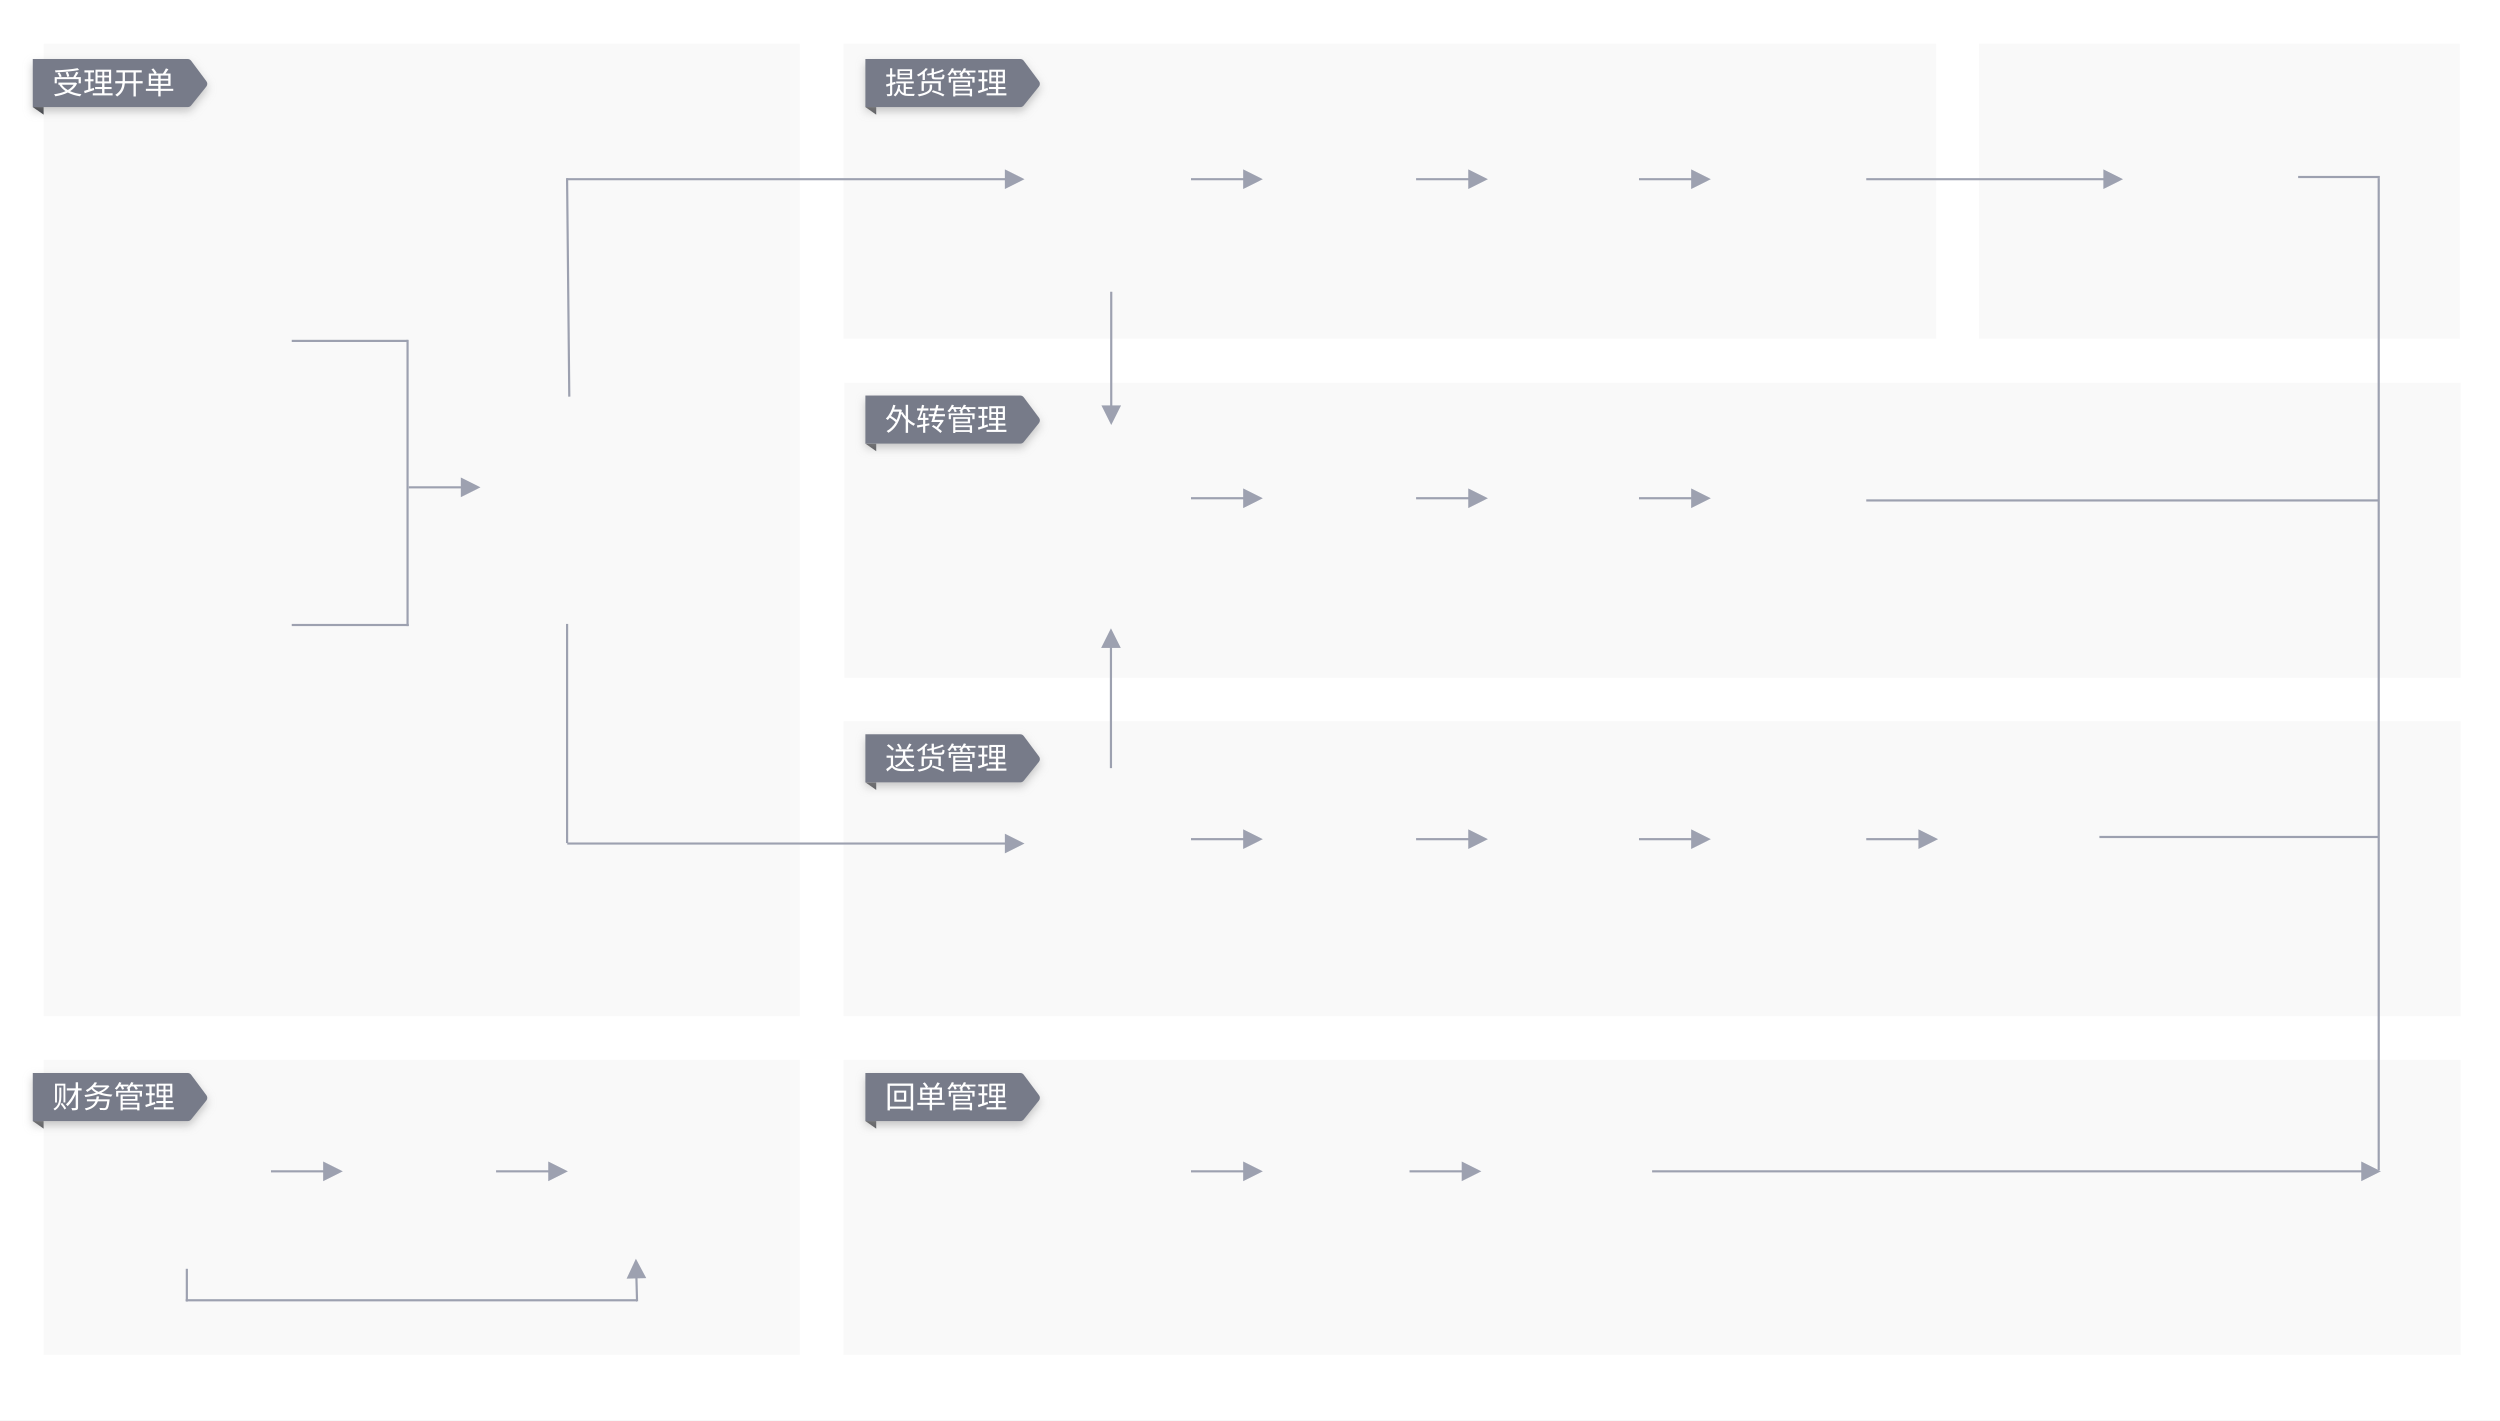
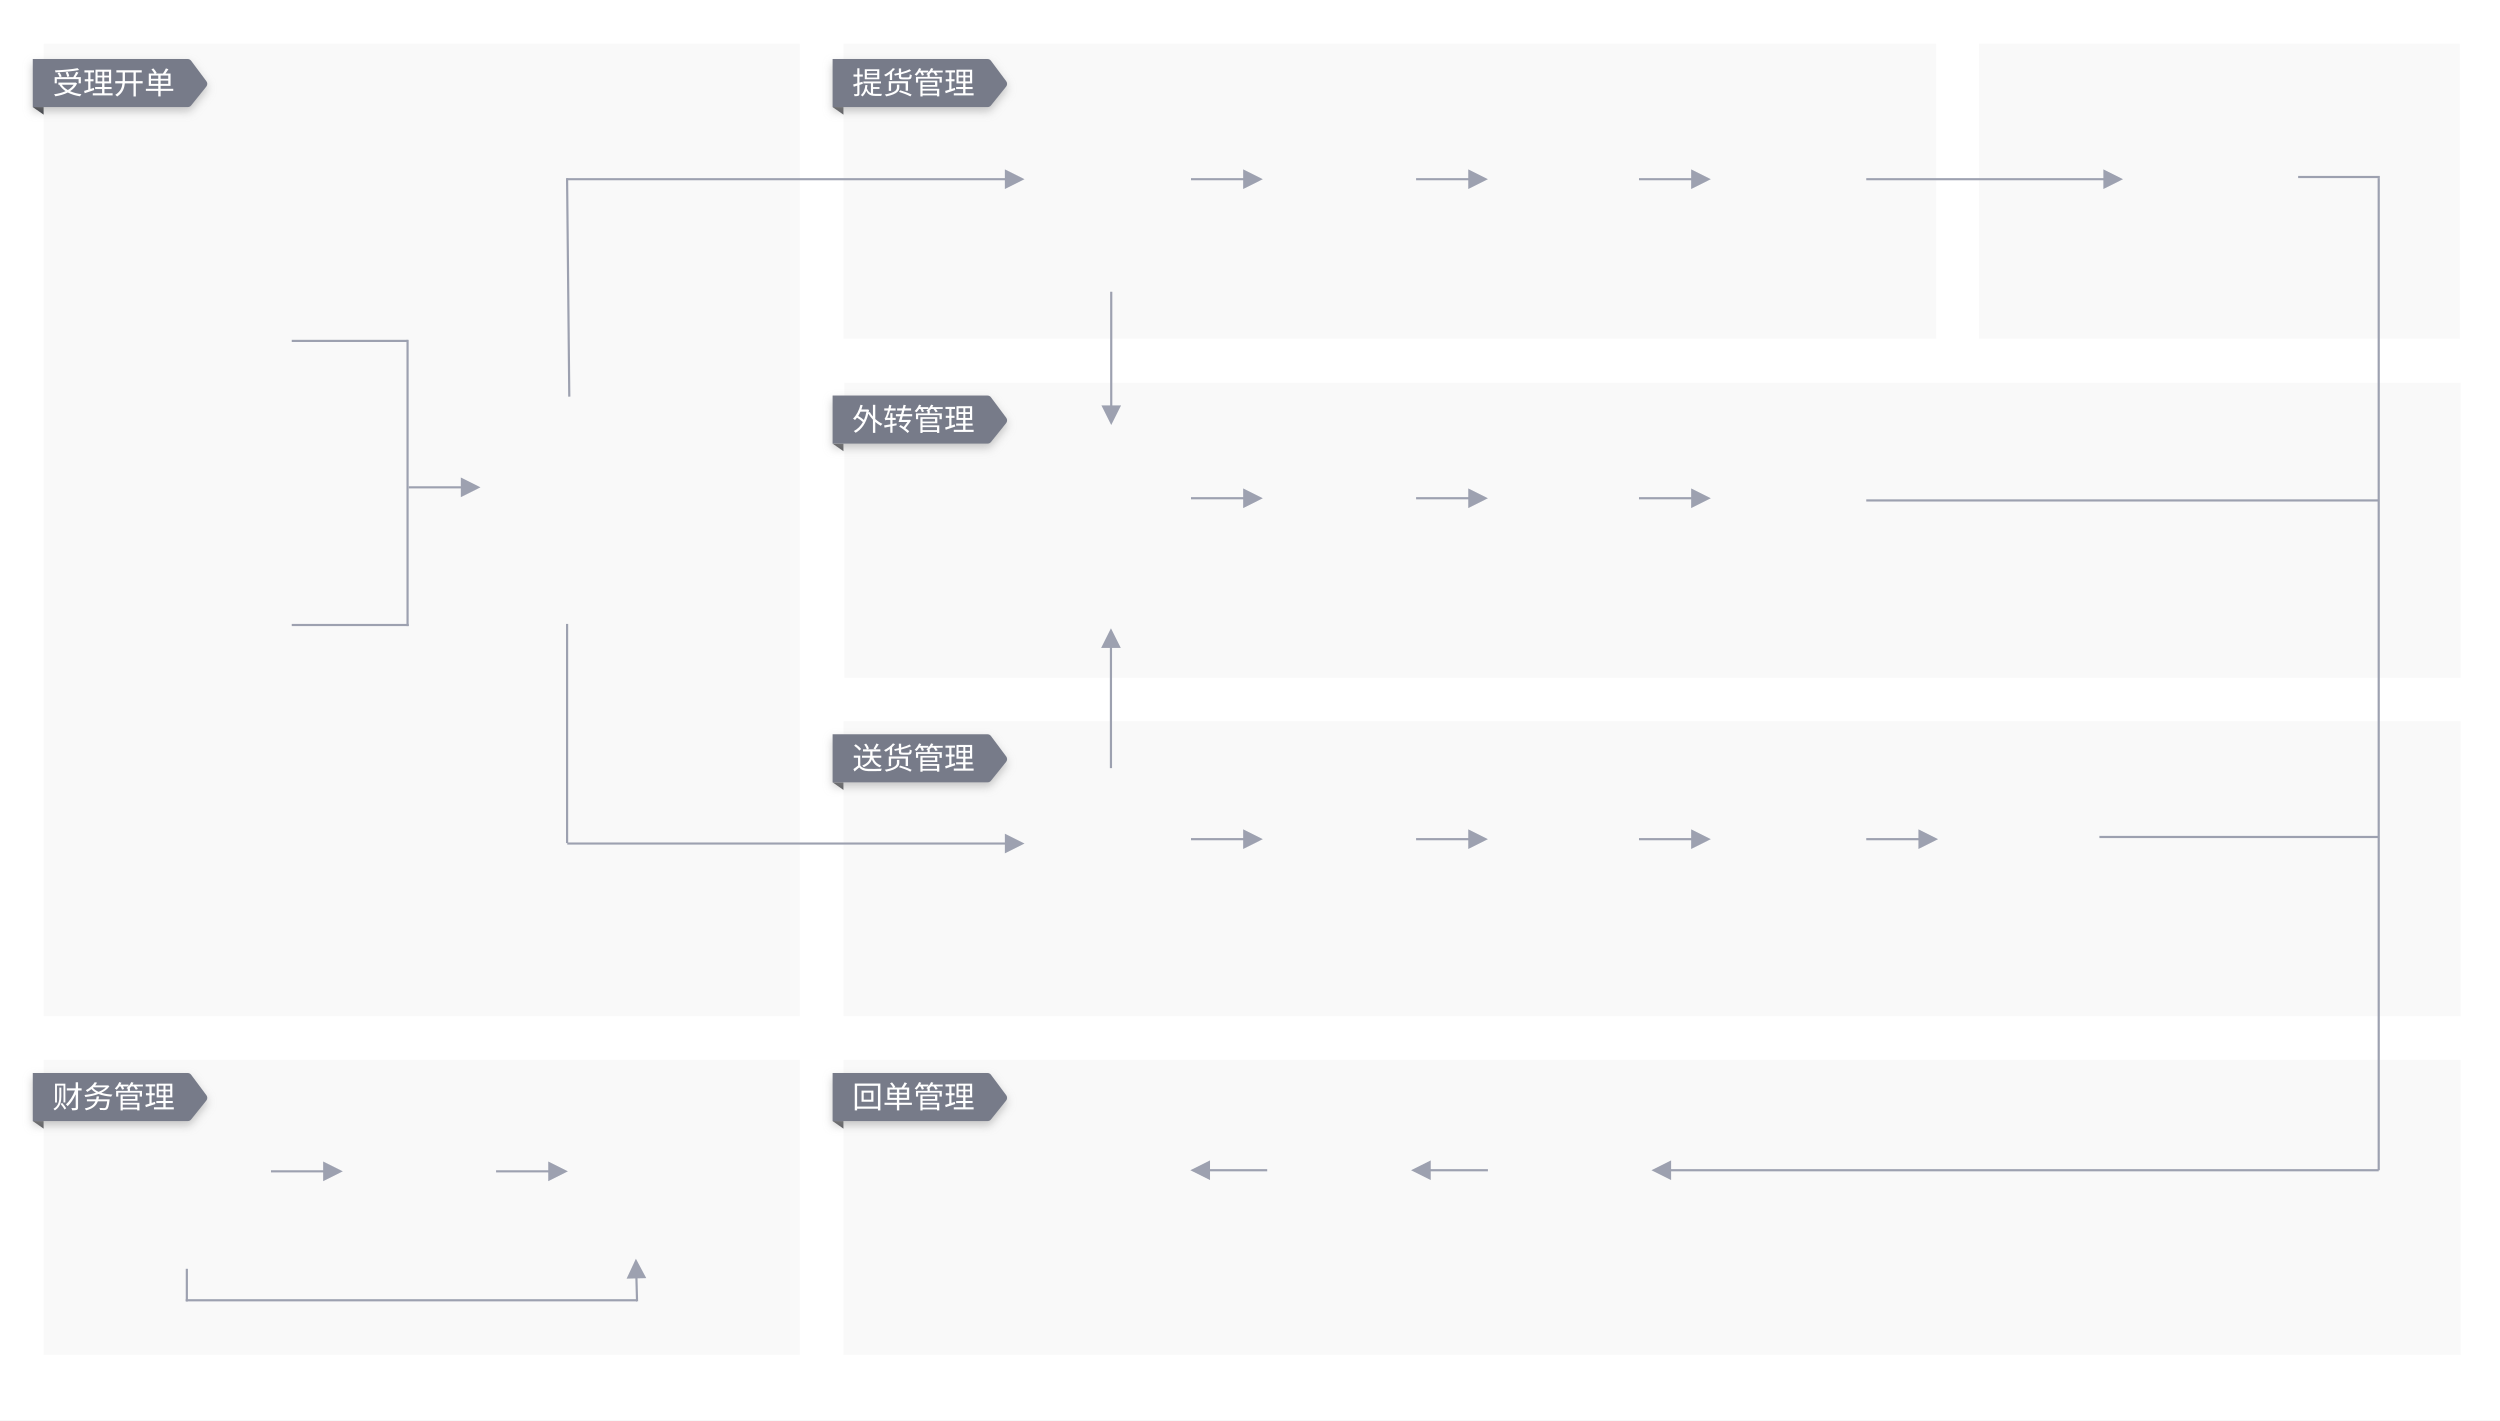
<svg xmlns="http://www.w3.org/2000/svg" xmlns:xlink="http://www.w3.org/1999/xlink" width="1144px" height="650px" viewBox="0 0 1144 650" version="1.1">
  <defs>
    <path d="M1,-1.77635684e-14 L71.862,-7.10542736e-15 C72.493,-1.17080343e-14 73.087,0.298 73.465,0.804 L80.453,10.175 C80.998,10.906 80.98,11.913 80.408,12.624 L73.465,21.254 C73.086,21.726 72.513,22 71.907,22 L1,22 L1,-1.77635684e-14 Z" id="path-1" />
    <filter x="-8.8%" y="-22.7%" width="117.7%" height="163.6%" filterUnits="objectBoundingBox" id="filter-2">
      <feOffset dx="0" dy="2" in="SourceAlpha" result="shadowOffsetOuter1" />
      <feGaussianBlur stdDeviation="2" in="shadowOffsetOuter1" result="shadowBlurOuter1" />
      <feColorMatrix values="0 0 0 0 0.57   0 0 0 0 0.57   0 0 0 0 0.57  0 0 0 0.5 0" type="matrix" in="shadowBlurOuter1" />
    </filter>
    <path d="M1,-1.95399252e-14 L71.862,-8.8817842e-15 C72.493,-1.34843911e-14 73.087,0.298 73.465,0.804 L80.453,10.175 C80.998,10.906 80.98,11.913 80.408,12.624 L73.465,21.254 C73.086,21.726 72.513,22 71.907,22 L1,22 L1,-1.95399252e-14 Z" id="path-3" />
    <filter x="-8.8%" y="-22.7%" width="117.7%" height="163.6%" filterUnits="objectBoundingBox" id="filter-4">
      <feOffset dx="0" dy="2" in="SourceAlpha" result="shadowOffsetOuter1" />
      <feGaussianBlur stdDeviation="2" in="shadowOffsetOuter1" result="shadowBlurOuter1" />
      <feColorMatrix values="0 0 0 0 0.57   0 0 0 0 0.57   0 0 0 0 0.57  0 0 0 0.5 0" type="matrix" in="shadowBlurOuter1" />
    </filter>
    <path d="M1,-1.95399252e-14 L71.862,-8.8817842e-15 C72.493,-1.34843911e-14 73.087,0.298 73.465,0.804 L80.453,10.175 C80.998,10.906 80.98,11.913 80.408,12.624 L73.465,21.254 C73.086,21.726 72.513,22 71.907,22 L1,22 L1,-1.95399252e-14 Z" id="path-5" />
    <filter x="-8.8%" y="-22.7%" width="117.7%" height="163.6%" filterUnits="objectBoundingBox" id="filter-6">
      <feOffset dx="0" dy="2" in="SourceAlpha" result="shadowOffsetOuter1" />
      <feGaussianBlur stdDeviation="2" in="shadowOffsetOuter1" result="shadowBlurOuter1" />
      <feColorMatrix values="0 0 0 0 0.57   0 0 0 0 0.57   0 0 0 0 0.57  0 0 0 0.5 0" type="matrix" in="shadowBlurOuter1" />
    </filter>
    <path d="M1,-1.95399252e-14 L71.862,-8.8817842e-15 C72.493,-1.34843911e-14 73.087,0.298 73.465,0.804 L80.453,10.175 C80.998,10.906 80.98,11.913 80.408,12.624 L73.465,21.254 C73.086,21.726 72.513,22 71.907,22 L1,22 L1,-1.95399252e-14 Z" id="path-7" />
    <filter x="-8.8%" y="-22.7%" width="117.7%" height="163.6%" filterUnits="objectBoundingBox" id="filter-8">
      <feOffset dx="0" dy="2" in="SourceAlpha" result="shadowOffsetOuter1" />
      <feGaussianBlur stdDeviation="2" in="shadowOffsetOuter1" result="shadowBlurOuter1" />
      <feColorMatrix values="0 0 0 0 0.57   0 0 0 0 0.57   0 0 0 0 0.57  0 0 0 0.5 0" type="matrix" in="shadowBlurOuter1" />
    </filter>
    <path d="M15,491 L85.862,491 C86.493,491 87.087,491.298 87.465,491.804 L94.453,501.175 C94.998,501.906 94.98,502.913 94.408,503.624 L87.465,512.254 C87.086,512.726 86.513,513 85.907,513 L15,513 L15,491 Z" id="path-9" />
    <filter x="-8.8%" y="-22.7%" width="117.7%" height="163.6%" filterUnits="objectBoundingBox" id="filter-10">
      <feOffset dx="0" dy="2" in="SourceAlpha" result="shadowOffsetOuter1" />
      <feGaussianBlur stdDeviation="2" in="shadowOffsetOuter1" result="shadowBlurOuter1" />
      <feColorMatrix values="0 0 0 0 0.57   0 0 0 0 0.57   0 0 0 0 0.57  0 0 0 0.5 0" type="matrix" in="shadowBlurOuter1" />
    </filter>
    <path d="M1,-1.95399252e-14 L71.862,-8.8817842e-15 C72.493,-1.34843911e-14 73.087,0.298 73.465,0.804 L80.453,10.175 C80.998,10.906 80.98,11.913 80.408,12.624 L73.465,21.254 C73.086,21.726 72.513,22 71.907,22 L1,22 L1,-1.95399252e-14 Z" id="path-11" />
    <filter x="-8.8%" y="-22.7%" width="117.7%" height="163.6%" filterUnits="objectBoundingBox" id="filter-12">
      <feOffset dx="0" dy="2" in="SourceAlpha" result="shadowOffsetOuter1" />
      <feGaussianBlur stdDeviation="2" in="shadowOffsetOuter1" result="shadowBlurOuter1" />
      <feColorMatrix values="0 0 0 0 0.57   0 0 0 0 0.57   0 0 0 0 0.57  0 0 0 0.5 0" type="matrix" in="shadowBlurOuter1" />
    </filter>
  </defs>
  <g id="Page-1" stroke="none" stroke-width="1" fill="none" fill-rule="evenodd">
    <g id="流程中心v1.2-copy" transform="translate(-200, -69)">
      <g id="流程背景" transform="translate(200, 69)">
        <rect id="Rectangle-7" fill="#FFFFFF" x="0" y="0" width="1144" height="650" />
        <rect id="矩形" fill="#F9F9F9" fill-rule="nonzero" x="20" y="20" width="346" height="445" />
        <path d="M186.5,286 L186.5,156" id="直线-4" stroke="#9DA1B0" stroke-linecap="square" fill-rule="nonzero" />
        <path d="M260.5,181 L259.5,82" id="直线-4-copy" stroke="#9DA1B0" stroke-linecap="square" fill-rule="nonzero" />
        <path d="M259.5,385.295 L259.5,286" id="直线-4-copy-2" stroke="#9DA1B0" stroke-linecap="square" fill-rule="nonzero" />
        <path d="M186.5,286 L134,286" id="直线-5" stroke="#9DA1B0" stroke-linecap="square" fill-rule="nonzero" />
        <path d="" id="直线-3" stroke="#979797" stroke-linecap="square" fill-rule="nonzero" />
        <rect id="矩形-copy" fill="#F9F9F9" fill-rule="nonzero" x="386" y="20" width="500" height="135" />
        <rect id="矩形-copy-30" fill="#F9F9F9" fill-rule="nonzero" x="905.628" y="20" width="220" height="135" />
        <rect id="矩形-copy-27" fill="#F9F9F9" fill-rule="nonzero" x="386.404" y="175.148" width="739.596" height="135" />
        <rect id="矩形-copy-28" fill="#F9F9F9" fill-rule="nonzero" x="386" y="330" width="740" height="135" />
        <rect id="矩形-copy-3" fill="#F9F9F9" fill-rule="nonzero" x="20" y="485" width="346" height="135" />
        <path d="M85.5,595.005 L85.5,581.098" id="直线-4-copy-2" stroke="#9DA1B0" stroke-linecap="square" fill-rule="nonzero" />
        <path d="M85.5,595.005 L291,595.005" id="直线-4-copy-6" stroke="#9DA1B0" stroke-linecap="square" fill-rule="nonzero" />
        <rect id="矩形-copy-2" fill="#F9F9F9" fill-rule="nonzero" x="386" y="485" width="740" height="135" />
        <path id="直线-copy" d="M459.823,82.5 L260.077,82.5 L259.577,82.5 L259.577,81.5 L260.077,81.5 L459.823,81.5 L459.823,77.5 L468.823,82 L459.823,86.5 L459.823,82.5 Z" fill="#9DA1B0" fill-rule="nonzero" />
        <path id="直线-copy-3" d="M568.872,82.5 L545.5,82.5 L545,82.5 L545,81.5 L545.5,81.5 L568.872,81.5 L568.872,77.5 L577.872,82 L568.872,86.5 L568.872,82.5 Z" fill="#9DA1B0" fill-rule="nonzero" />
        <path id="直线-copy-21" d="M508,185.5 L508,134 L508,133.5 L509,133.5 L509,134 L509,185.5 L513,185.5 L508.5,194.5 L504,185.5 L508,185.5 Z" fill="#9DA1B0" fill-rule="nonzero" />
        <path id="直线-copy-4" d="M671.872,82.5 L648.5,82.5 L648,82.5 L648,81.5 L648.5,81.5 L671.872,81.5 L671.872,77.5 L680.872,82 L671.872,86.5 L671.872,82.5 Z" fill="#9DA1B0" fill-rule="nonzero" />
        <path id="直线-copy-5" d="M773.872,82.5 L750.5,82.5 L750,82.5 L750,81.5 L750.5,81.5 L773.872,81.5 L773.872,77.5 L782.872,82 L773.872,86.5 L773.872,82.5 Z" fill="#9DA1B0" fill-rule="nonzero" />
        <path id="直线-copy-18" d="M962.5,82.5 L854.5,82.5 L854,82.5 L854,81.5 L854.5,81.5 L962.5,81.5 L962.5,77.5 L971.5,82 L962.5,86.5 L962.5,82.5 Z" fill="#9DA1B0" fill-rule="nonzero" />
        <path id="直线-copy-8" d="M568.872,228.5 L545.5,228.5 L545,228.5 L545,227.5 L545.5,227.5 L568.872,227.5 L568.872,223.5 L577.872,228 L568.872,232.5 L568.872,228.5 Z" fill="#9DA1B0" fill-rule="nonzero" />
        <path id="直线-copy-17" d="M508.872,296.5 L508.872,351 L508.872,351.5 L507.872,351.5 L507.872,351 L507.872,296.5 L503.872,296.5 L508.372,287.5 L512.872,296.5 L508.872,296.5 Z" fill="#9DA1B0" fill-rule="nonzero" />
        <path id="直线-copy-7" d="M671.872,228.5 L648.5,228.5 L648,228.5 L648,227.5 L648.5,227.5 L671.872,227.5 L671.872,223.5 L680.872,228 L671.872,232.5 L671.872,228.5 Z" fill="#9DA1B0" fill-rule="nonzero" />
        <path id="直线-copy-6" d="M773.872,228.5 L750.5,228.5 L750,228.5 L750,227.5 L750.5,227.5 L773.872,227.5 L773.872,223.5 L782.872,228 L773.872,232.5 L773.872,228.5 Z" fill="#9DA1B0" fill-rule="nonzero" />
        <path id="直线-copy-11" d="M568.872,384.5 L545.5,384.5 L545,384.5 L545,383.5 L545.5,383.5 L568.872,383.5 L568.872,379.5 L577.872,384 L568.872,388.5 L568.872,384.5 Z" fill="#9DA1B0" fill-rule="nonzero" />
-         <path id="直线-copy-15" d="M568.872,536.5 L545.5,536.5 L545,536.5 L545,535.5 L545.5,535.5 L568.872,535.5 L568.872,531.5 L577.872,536 L568.872,540.5 L568.872,536.5 Z" fill="#9DA1B0" fill-rule="nonzero" />
-         <path id="直线-copy-16" d="M668.872,536.5 L645.5,536.5 L645,536.5 L645,535.5 L645.5,535.5 L668.872,535.5 L668.872,531.5 L677.872,536 L668.872,540.5 L668.872,536.5 Z" fill="#9DA1B0" fill-rule="nonzero" />
-         <path id="直线-copy-19" d="M1080.5,536.5 L756.5,536.5 L756,536.5 L756,535.5 L756.5,535.5 L1080.5,535.5 L1080.5,531.5 L1089.5,536 L1080.5,540.5 L1080.5,536.5 Z" fill="#9DA1B0" fill-rule="nonzero" />
+         <path id="直线" d="M764.702,535 L1088,535 L1088.5,535 L1088.5,536 L1088,536 L764.702,536 L764.702,540 L755.702,535.5 L764.702,531 L764.702,535 Z" fill="#9DA1B0" fill-rule="nonzero" />
+         <path id="直线-copy-19" d="M654.702,535 L680.372,535 L680.872,535 L680.872,536 L680.372,536 L654.702,536 L654.702,540 L645.702,535.5 L654.702,531 L654.702,535 Z" fill="#9DA1B0" fill-rule="nonzero" />
+         <path id="直线-copy-23" d="M553.702,535 L579.372,535 L579.872,535 L579.872,536 L579.372,536 L553.702,536 L553.702,540 L544.702,535.5 L553.702,531 L553.702,535 Z" fill="#9DA1B0" fill-rule="nonzero" />
        <path id="直线-copy-13" d="M147.872,536.5 L124.5,536.5 L124,536.5 L124,535.5 L124.5,535.5 L147.872,535.5 L147.872,531.5 L156.872,536 L147.872,540.5 L147.872,536.5 Z" fill="#9DA1B0" fill-rule="nonzero" />
        <path id="直线-copy-22" d="M210.872,223.5 L187.5,223.5 L187,223.5 L187,222.5 L187.5,222.5 L210.872,222.5 L210.872,218.5 L219.872,223 L210.872,227.5 L210.872,223.5 Z" fill="#9DA1B0" fill-rule="nonzero" />
        <path id="直线-copy-14" d="M250.872,536.5 L227.5,536.5 L227,536.5 L227,535.5 L227.5,535.5 L250.872,535.5 L250.872,531.5 L259.872,536 L250.872,540.5 L250.872,536.5 Z" fill="#9DA1B0" fill-rule="nonzero" />
        <path id="直线-copy-20" d="M291.729,584.983 L292,594.986 L292.013,595.486 L291.014,595.513 L291,595.014 L290.73,585.01 L286.731,585.118 L290.986,576 L295.728,584.875 L291.729,584.983 Z" fill="#9DA1B0" fill-rule="nonzero" />
        <path id="直线-copy-10" d="M671.872,384.5 L648.5,384.5 L648,384.5 L648,383.5 L648.5,383.5 L671.872,383.5 L671.872,379.5 L680.872,384 L671.872,388.5 L671.872,384.5 Z" fill="#9DA1B0" fill-rule="nonzero" />
        <path id="直线-copy-9" d="M773.872,384.5 L750.5,384.5 L750,384.5 L750,383.5 L750.5,383.5 L773.872,383.5 L773.872,379.5 L782.872,384 L773.872,388.5 L773.872,384.5 Z" fill="#9DA1B0" fill-rule="nonzero" />
        <path id="直线-copy-12" d="M877.872,384.5 L854.5,384.5 L854,384.5 L854,383.5 L854.5,383.5 L877.872,383.5 L877.872,379.5 L886.872,384 L877.872,388.5 L877.872,384.5 Z" fill="#9DA1B0" fill-rule="nonzero" />
        <path id="直线-copy-2" d="M459.823,386.5 L260.077,386.5 L259.577,386.5 L259.577,385.5 L260.077,385.5 L459.823,385.5 L459.823,381.5 L468.823,386 L459.823,390.5 L459.823,386.5 Z" fill="#9DA1B0" fill-rule="nonzero" />
        <path d="M134,156 L186,156" id="直线-2" stroke="#9DA1B0" stroke-linecap="square" fill-rule="nonzero" />
        <path d="M961.186,383 L1088,383" id="直线-2-copy-4" stroke="#9DA1B0" stroke-linecap="square" fill-rule="nonzero" />
        <path d="M1052.128,81 L1088.5,81" id="直线-2-copy-5" stroke="#9DA1B0" stroke-linecap="square" fill-rule="nonzero" />
        <path d="M1088.5,535 L1088.5,82" id="直线-4-copy-4" stroke="#9DA1B0" stroke-linecap="square" fill-rule="nonzero" />
        <path d="M854.5,229 L1088,229" id="直线-2-copy-3" stroke="#9DA1B0" stroke-linecap="square" fill-rule="nonzero" />
        <g id="分组" transform="translate(14, 27)">
          <polygon id="路径-2" fill="#3A3C42" fill-rule="nonzero" points="0.993 21.999 5.958 25.465 5.958 21.999" />
          <g id="矩形" fill-rule="nonzero">
            <use fill="black" fill-opacity="1" filter="url(#filter-2)" xlink:href="#path-1" />
            <use fill="#777B89" xlink:href="#path-1" />
          </g>
          <text id="受理开单" font-family="PingFangSC-Medium, PingFang SC" font-size="14" font-weight="400" fill="#FFFFFF">
            <tspan x="10" y="16">受理开单</tspan>
          </text>
        </g>
-         <g id="分组-4" transform="translate(395, 27)">
+         <g id="分组-4" transform="translate(380, 27)">
          <polygon id="路径-2" fill="#5B5C60" fill-rule="nonzero" points="0.993 21.999 5.958 25.465 5.958 21.999" />
          <g id="矩形" fill-rule="nonzero">
            <use fill="black" fill-opacity="1" filter="url(#filter-4)" xlink:href="#path-3" />
            <use fill="#777B89" xlink:href="#path-3" />
          </g>
          <text id="提货管理" font-family="PingFangSC-Medium, PingFang SC" font-size="14" font-weight="400" fill="#FFFFFF">
            <tspan x="10" y="16">提货管理</tspan>
          </text>
        </g>
-         <g id="分组-3" transform="translate(395, 181)">
+         <g id="分组-3" transform="translate(380, 181)">
          <polygon id="路径-2" fill="#5B5C60" fill-rule="nonzero" points="0.993 21.999 5.958 25.465 5.958 21.999" />
          <g id="矩形" fill-rule="nonzero">
            <use fill="black" fill-opacity="1" filter="url(#filter-6)" xlink:href="#path-5" />
            <use fill="#777B89" xlink:href="#path-5" />
          </g>
          <text id="外转管理" font-family="PingFangSC-Medium, PingFang SC" font-size="14" font-weight="400" fill="#FFFFFF">
            <tspan x="10" y="16">外转管理</tspan>
          </text>
        </g>
-         <g id="分组-5" transform="translate(395, 336)">
+         <g id="分组-5" transform="translate(380, 336)">
          <polygon id="路径-2" fill="#5B5C60" fill-rule="nonzero" points="0.993 21.999 5.958 25.465 5.958 21.999" />
          <g id="矩形" fill-rule="nonzero">
            <use fill="black" fill-opacity="1" filter="url(#filter-8)" xlink:href="#path-7" />
            <use fill="#777B89" xlink:href="#path-7" />
          </g>
          <text id="送货管理" font-family="PingFangSC-Medium, PingFang SC" font-size="14" font-weight="400" fill="#FFFFFF">
            <tspan x="10" y="16">送货管理</tspan>
          </text>
        </g>
        <polygon id="路径-2" fill="#5B5C60" fill-rule="nonzero" points="14.993 512.999 19.958 516.465 19.958 512.999" />
        <g id="矩形" fill-rule="nonzero">
          <use fill="black" fill-opacity="1" filter="url(#filter-10)" xlink:href="#path-9" />
          <use fill="#777B89" xlink:href="#path-9" />
        </g>
        <text id="财务管理" font-family="PingFangSC-Medium, PingFang SC" font-size="14" font-weight="400" fill="#FFFFFF">
          <tspan x="24" y="507">财务管理</tspan>
        </text>
-         <g id="分组-6" transform="translate(395, 491)">
+         <g id="分组-6" transform="translate(380, 491)">
          <polygon id="路径-2" fill="#5B5C60" fill-rule="nonzero" points="0.993 21.999 5.958 25.465 5.958 21.999" />
          <g id="矩形" fill-rule="nonzero">
            <use fill="black" fill-opacity="1" filter="url(#filter-12)" xlink:href="#path-11" />
            <use fill="#777B89" xlink:href="#path-11" />
          </g>
          <text id="回单管理" font-family="PingFangSC-Medium, PingFang SC" font-size="14" font-weight="400" fill="#FFFFFF">
            <tspan x="10" y="16">回单管理</tspan>
          </text>
        </g>
      </g>
    </g>
  </g>
</svg>
